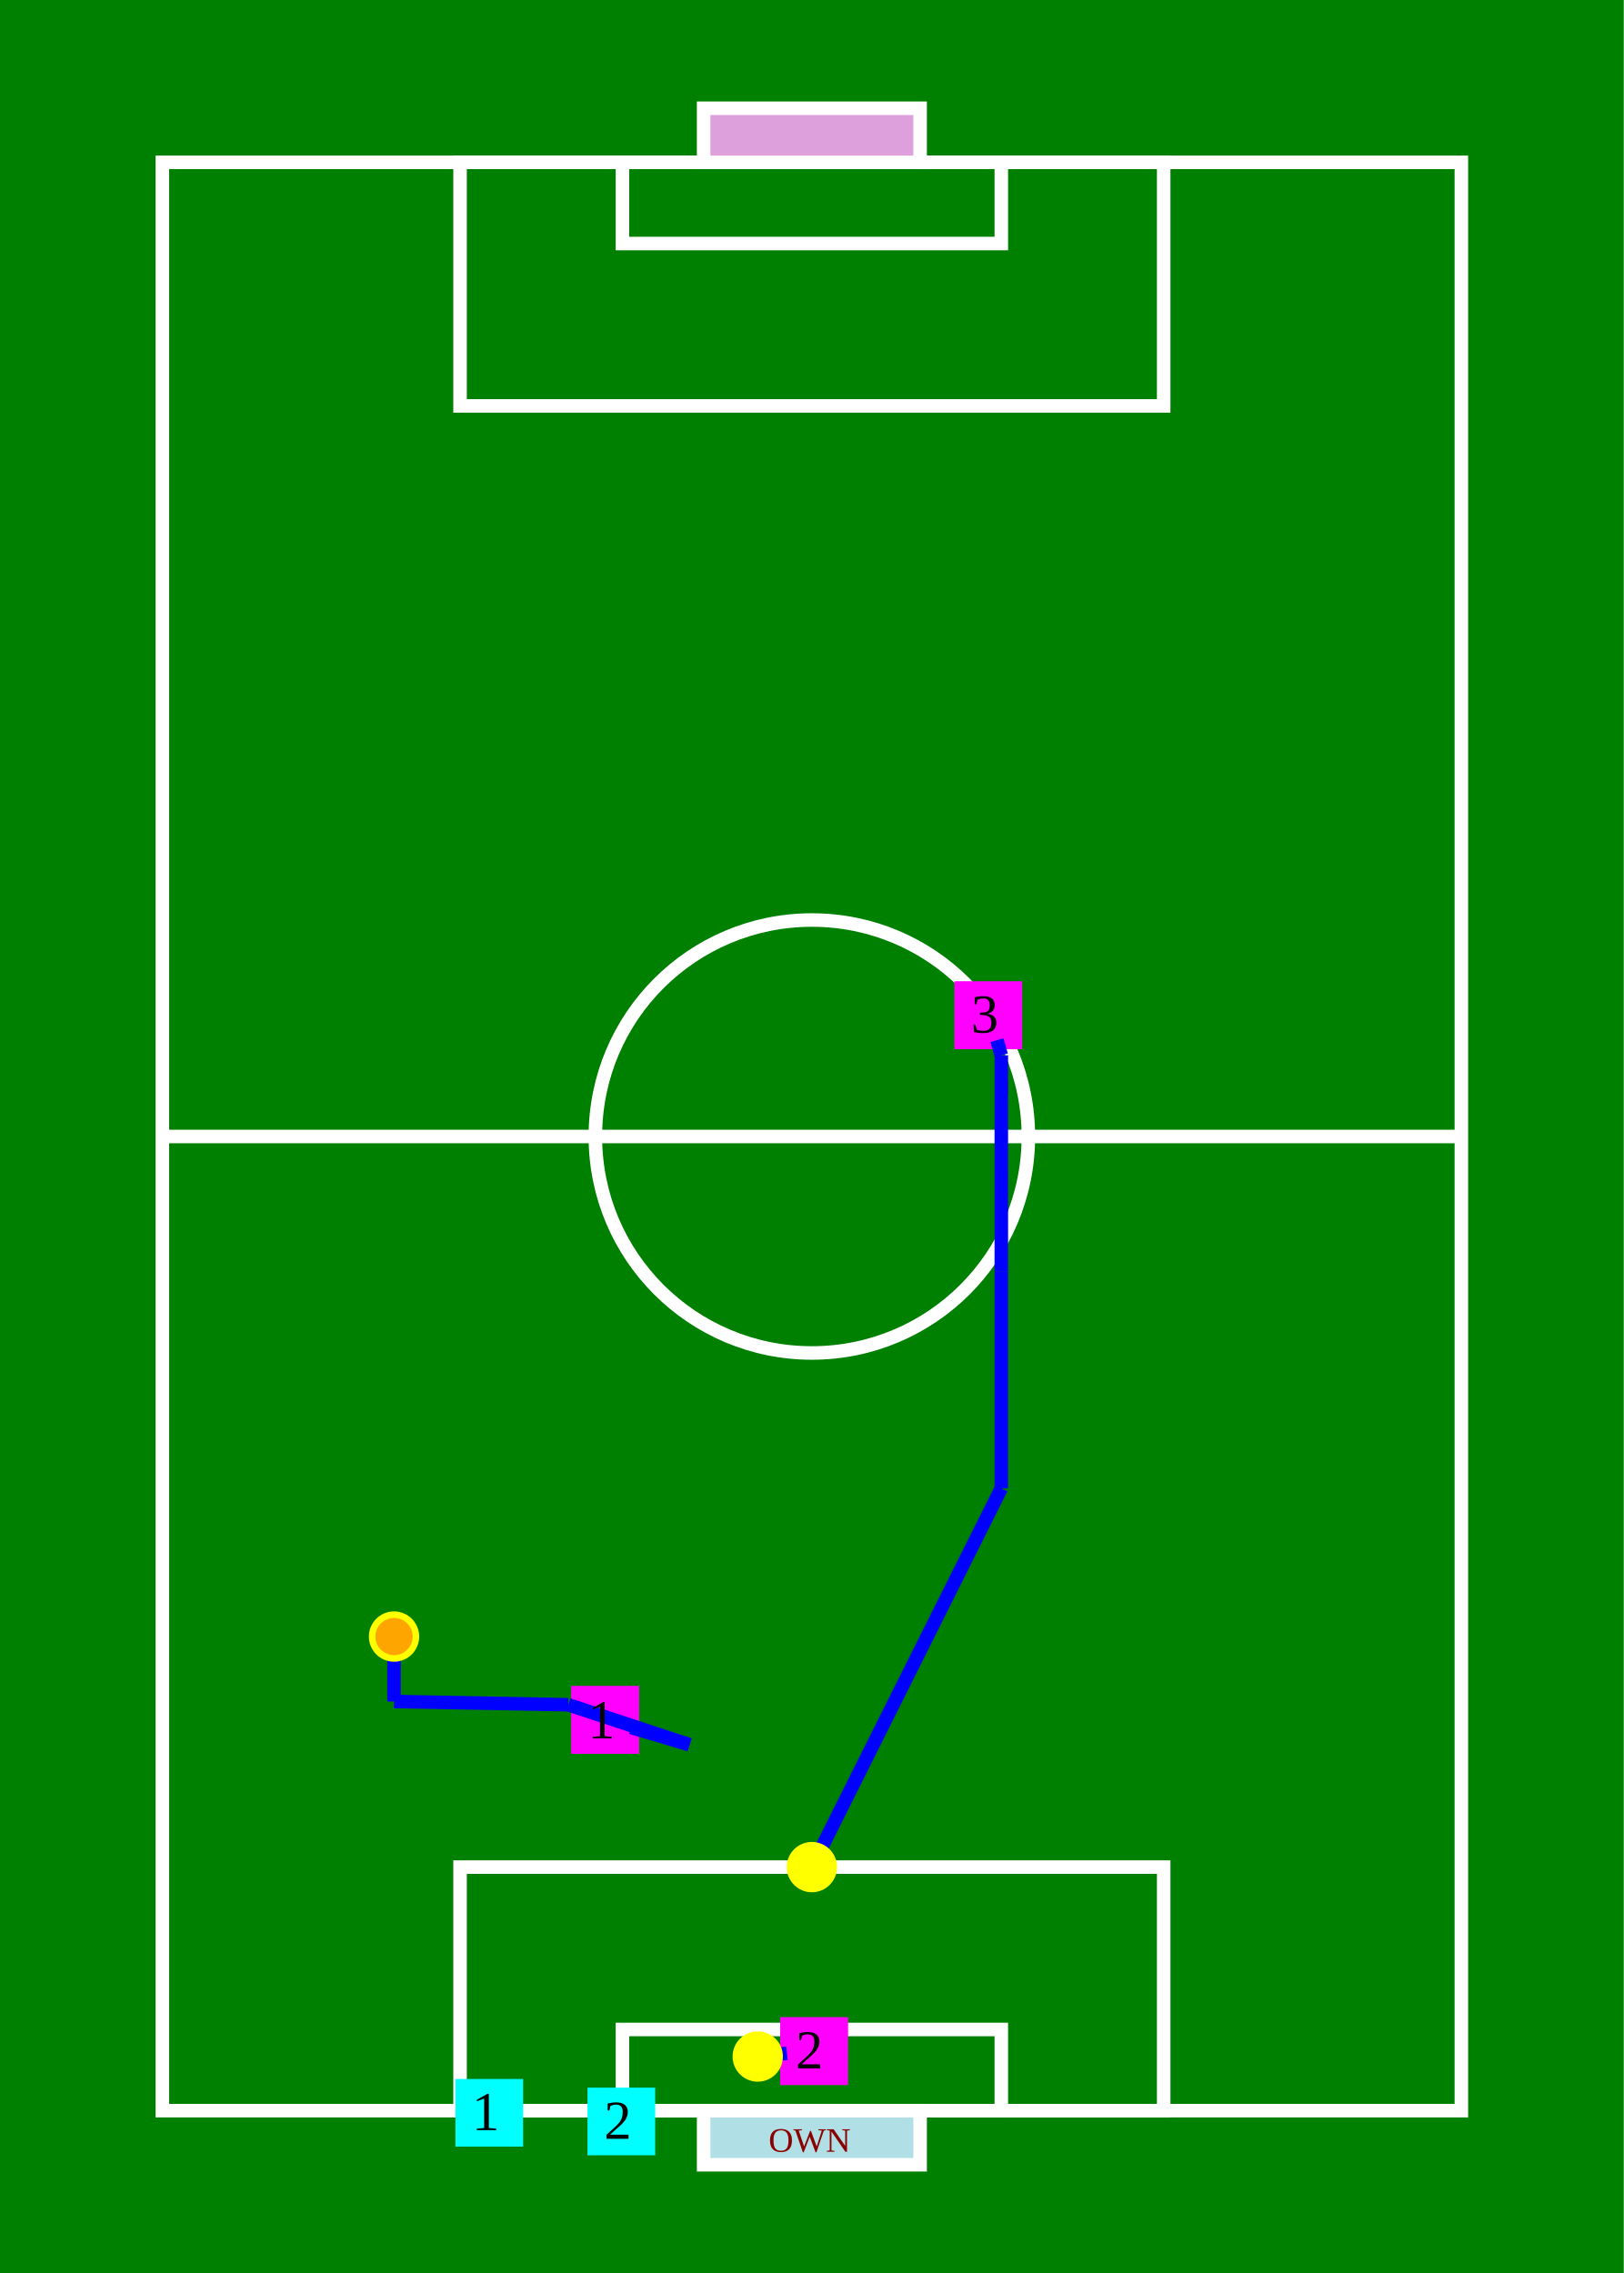
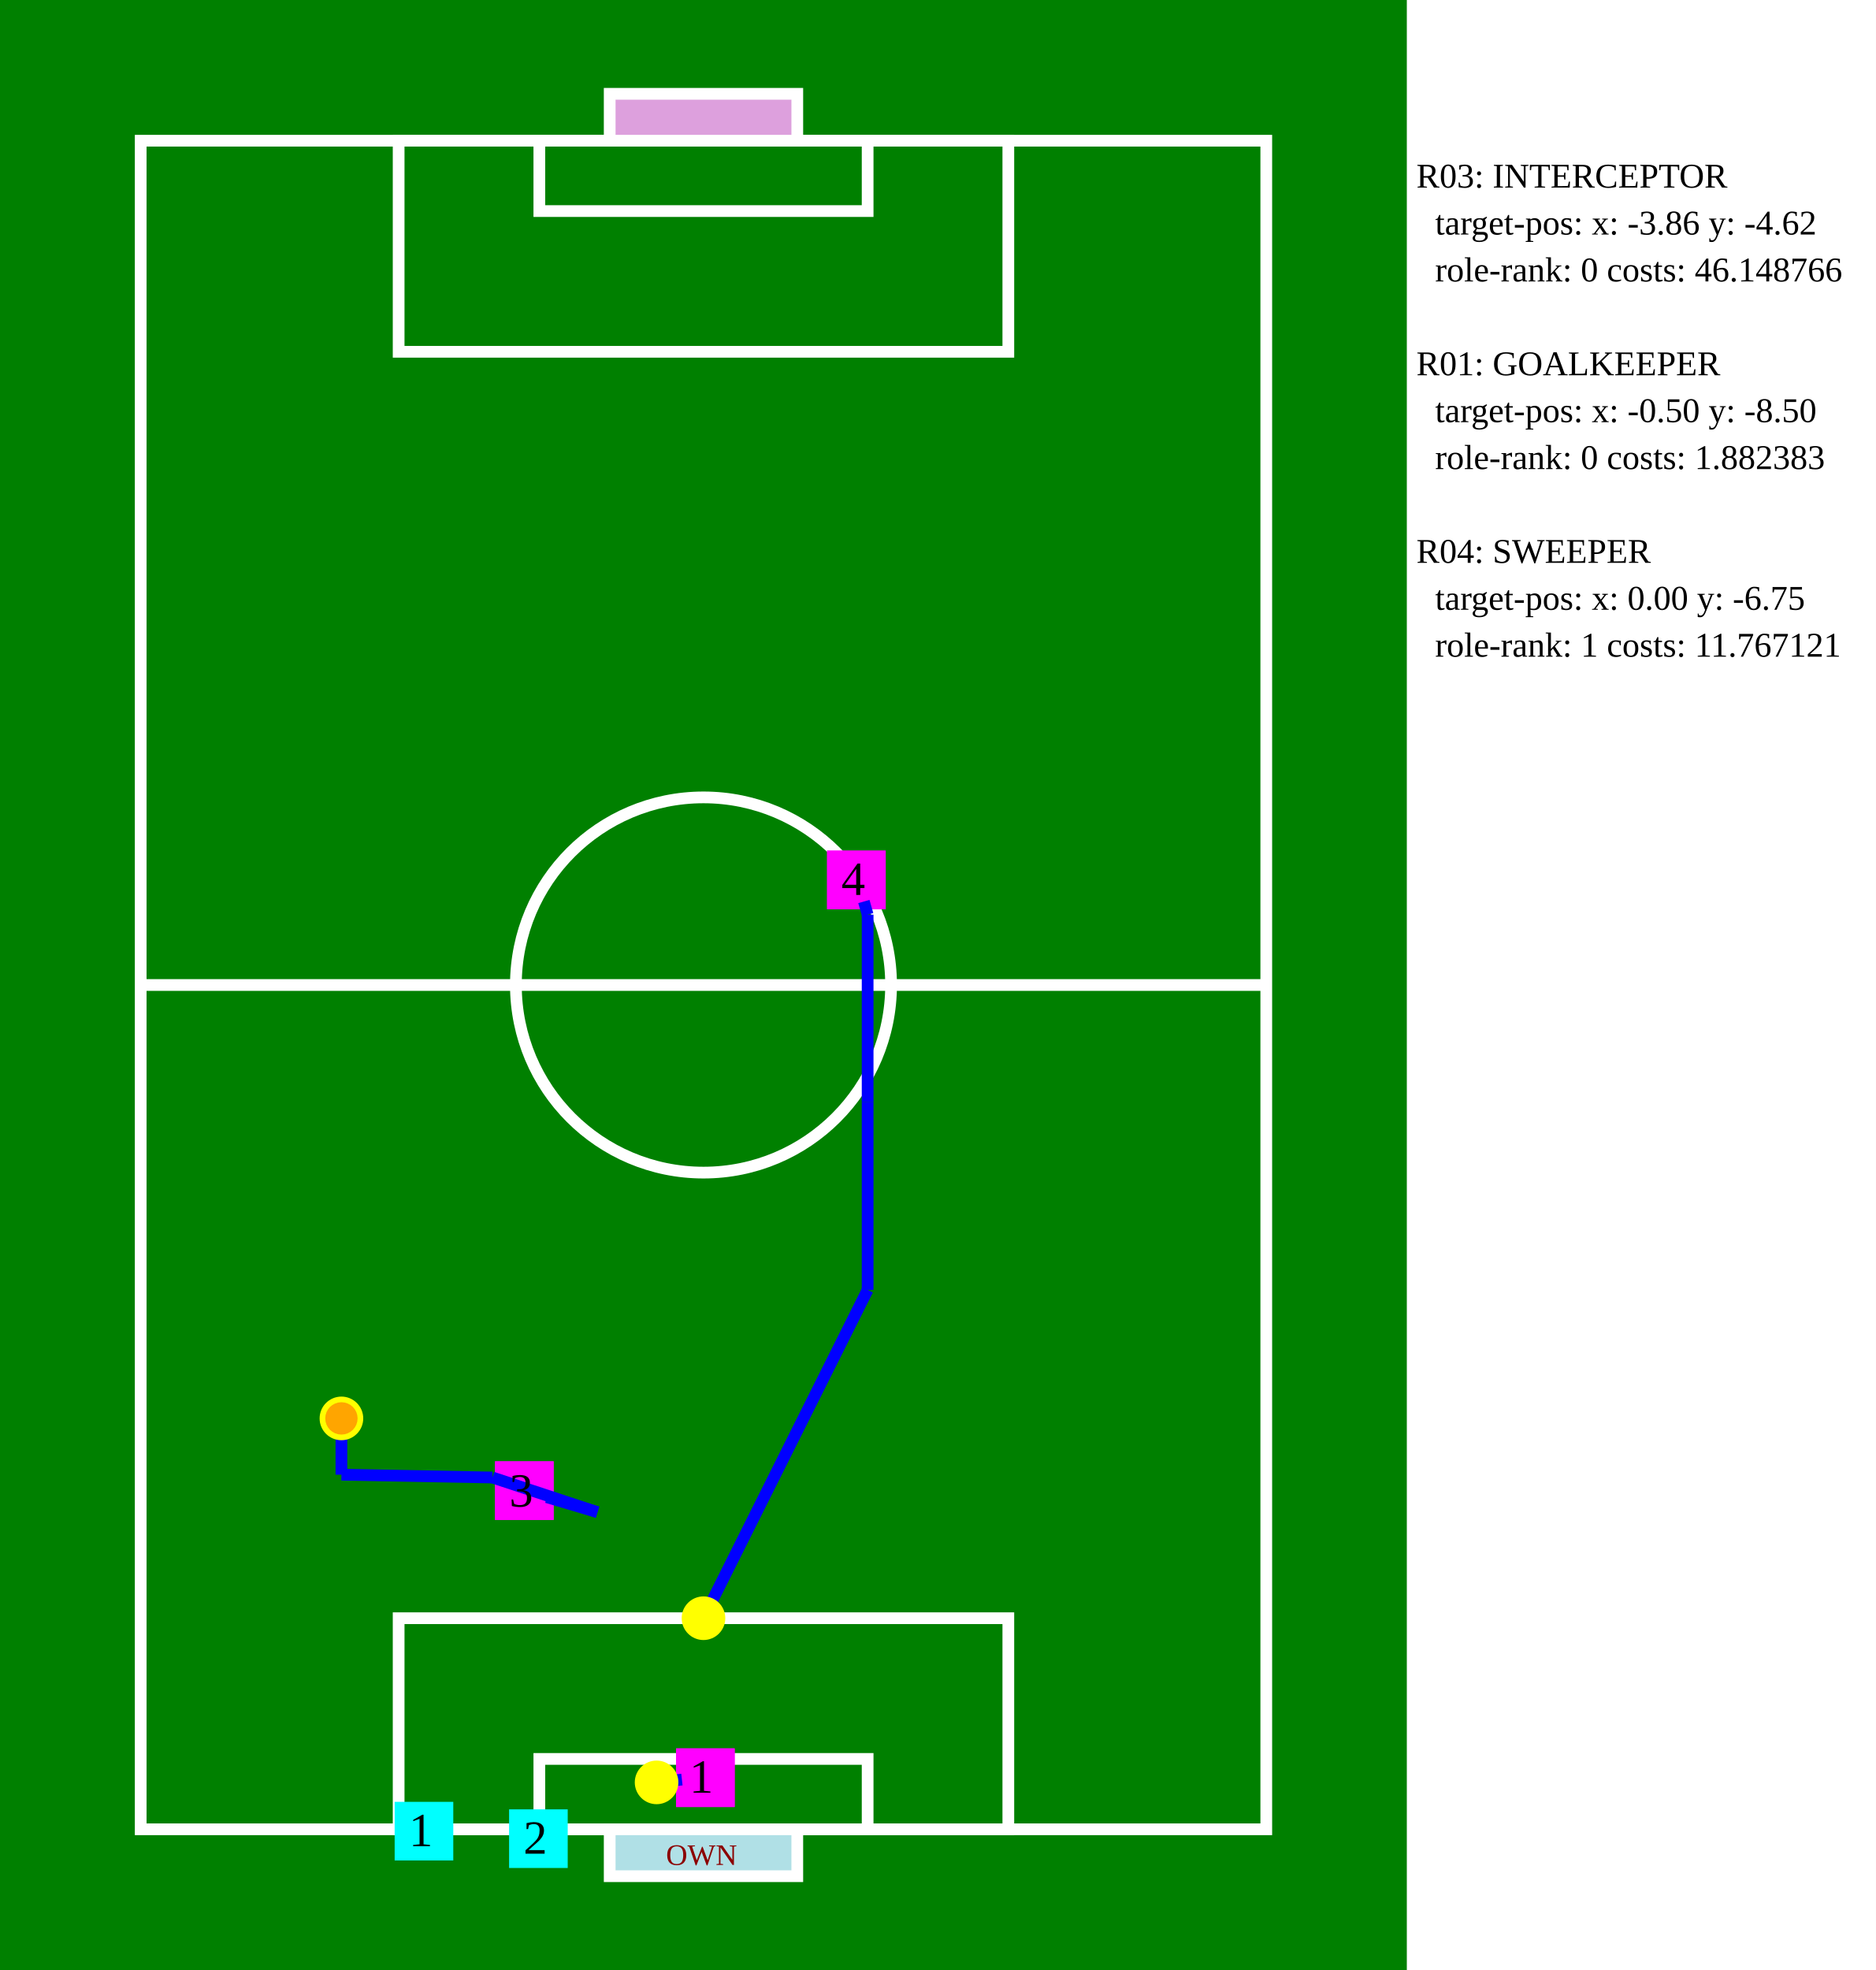
- <svg xmlns="http://www.w3.org/2000/svg" width="15.00cm" height="21.00cm" version="1.1">
+ <svg xmlns="http://www.w3.org/2000/svg" width="20.00cm" height="21.00cm" version="1.1">
  <rect x="0cm" y="0cm" width="15.00cm" height="21.00cm" fill="green" stroke-width="0.02cm" />
+   <rect x="15.00cm" y="0cm" width="5.00cm" height="21.00cm" fill="white" stroke-width="0.02cm" />
+   <text x="15.10cm" y="2.00cm" font-size="14" font-weight-absolute="bold" fill="black">R03: INTERCEPTOR</text>
+   <text x="15.30cm" y="2.50cm" font-size="14" font-weight-absolute="bold" fill="black">target-pos: x: -3.86 y: -4.62</text>
+   <text x="15.30cm" y="3.00cm" font-size="14" font-weight-absolute="bold" fill="black">role-rank: 0 costs: 46.148766</text>
+   <text x="15.10cm" y="4.00cm" font-size="14" font-weight-absolute="bold" fill="black">R01: GOALKEEPER</text>
+   <text x="15.30cm" y="4.50cm" font-size="14" font-weight-absolute="bold" fill="black">target-pos: x: -0.50 y: -8.50</text>
+   <text x="15.30cm" y="5.00cm" font-size="14" font-weight-absolute="bold" fill="black">role-rank: 0 costs: 1.882383</text>
+   <text x="15.10cm" y="6.00cm" font-size="14" font-weight-absolute="bold" fill="black">R04: SWEEPER</text>
+   <text x="15.30cm" y="6.50cm" font-size="14" font-weight-absolute="bold" fill="black">target-pos: x: 0.00 y: -6.75</text>
+   <text x="15.30cm" y="7.00cm" font-size="14" font-weight-absolute="bold" fill="black">role-rank: 1 costs: 11.767121</text>
  <rect x="1.50cm" y="1.50cm" width="12.00cm" height="18.00cm" fill="none" stroke="white" stroke-width="0.125cm" />
  <line x1="1.50cm" y1="10.50cm" x2="13.50cm" y2="10.50cm" stroke-width="0.125cm" stroke="white" />
  <circle cx="7.50cm" cy="10.50cm" r="2.00cm" fill="none" stroke="white" stroke-width="0.125cm" />
  <rect x="4.25cm" y="1.50cm" width="6.50cm" height="2.25cm" fill="green" stroke="white" stroke-width="0.125cm" />
  <rect x="4.25cm" y="17.25cm" width="6.50cm" height="2.25cm" fill="green" stroke="white" stroke-width="0.125cm" />
  <rect x="5.75cm" y="1.50cm" width="3.50cm" height="0.75cm" fill="green" stroke="white" stroke-width="0.125cm" />
  <rect x="5.75cm" y="18.75cm" width="3.50cm" height="0.75cm" fill="green" stroke="white" stroke-width="0.125cm" />
  <rect x="6.50cm" y="1.00cm" width="2.00cm" height="0.50cm" fill="plum" stroke="white" stroke-width="0.125cm" />
  <rect x="6.50cm" y="19.50cm" width="2.00cm" height="0.50cm" fill="powderblue" stroke="white" stroke-width="0.125cm" />
  <text x="7.10cm" y="19.88cm" fill="darkred">OWN</text>
  <rect x="4.27cm" y="19.27cm" width="0.50cm" height="0.50cm" fill="cyan" stroke="cyan" stroke-width="0.125cm" />
  <text x="4.36cm" y="19.68cm" font-size="large" font-weight-absolute="bold" fill="black">1</text>
  <rect x="5.49cm" y="19.35cm" width="0.50cm" height="0.50cm" fill="cyan" stroke="cyan" stroke-width="0.125cm" />
  <text x="5.58cm" y="19.76cm" font-size="large" font-weight-absolute="bold" fill="black">2</text>
  <rect x="5.34cm" y="15.64cm" width="0.50cm" height="0.50cm" fill="magenta" stroke="magenta" stroke-width="0.125cm" />
  <rect x="7.27cm" y="18.70cm" width="0.50cm" height="0.50cm" fill="magenta" stroke="magenta" stroke-width="0.125cm" />
  <rect x="8.88cm" y="9.13cm" width="0.50cm" height="0.50cm" fill="magenta" stroke="magenta" stroke-width="0.125cm" />
  <rect x="5.34cm" y="15.64cm" width="0.50cm" height="0.50cm" fill="magenta" stroke="magenta" stroke-width="0.125cm" />
  <line x1="5.83cm" y1="15.96cm" x2="6.37cm" y2="16.12cm" stroke-width="0.125cm" stroke="blue" />
  <line x1="6.37cm" y1="16.12cm" x2="5.25cm" y2="15.75cm" stroke-width="0.125cm" stroke="blue" />
  <line x1="5.25cm" y1="15.75cm" x2="3.64cm" y2="15.72cm" stroke-width="0.125cm" stroke="blue" />
  <line x1="3.64cm" y1="15.72cm" x2="3.64cm" y2="15.12cm" stroke-width="0.125cm" stroke="blue" />
  <circle cx="3.64cm" cy="15.12cm" r="0.17cm" fill="yellow" stroke="yellow" stroke-width="0.125cm" />
  <rect x="7.27cm" y="18.70cm" width="0.50cm" height="0.50cm" fill="magenta" stroke="magenta" stroke-width="0.125cm" />
  <line x1="7.27cm" y1="18.97cm" x2="7.00cm" y2="19.00cm" stroke-width="0.125cm" stroke="blue" />
  <circle cx="7.00cm" cy="19.00cm" r="0.17cm" fill="yellow" stroke="yellow" stroke-width="0.125cm" />
  <rect x="8.88cm" y="9.13cm" width="0.50cm" height="0.50cm" fill="magenta" stroke="magenta" stroke-width="0.125cm" />
  <line x1="9.21cm" y1="9.61cm" x2="9.25cm" y2="9.75cm" stroke-width="0.125cm" stroke="blue" />
  <line x1="9.25cm" y1="9.75cm" x2="9.25cm" y2="11.75cm" stroke-width="0.125cm" stroke="blue" />
  <line x1="9.25cm" y1="11.75cm" x2="9.25cm" y2="13.75cm" stroke-width="0.125cm" stroke="blue" />
  <line x1="9.25cm" y1="13.75cm" x2="7.50cm" y2="17.25cm" stroke-width="0.125cm" stroke="blue" />
  <circle cx="7.50cm" cy="17.25cm" r="0.17cm" fill="yellow" stroke="yellow" stroke-width="0.125cm" />
-   <text x="5.43cm" y="16.06cm" font-size="large" font-weight-absolute="bold" fill="black">1</text>
-   <text x="7.35cm" y="19.11cm" font-size="large" font-weight-absolute="bold" fill="black">2</text>
-   <text x="8.97cm" y="9.54cm" font-size="large" font-weight-absolute="bold" fill="black">3</text>
+   <text x="5.43cm" y="16.06cm" font-size="large" font-weight-absolute="bold" fill="black">3</text>
+   <text x="7.35cm" y="19.11cm" font-size="large" font-weight-absolute="bold" fill="black">1</text>
+   <text x="8.97cm" y="9.54cm" font-size="large" font-weight-absolute="bold" fill="black">4</text>
  <circle cx="3.64cm" cy="15.12cm" r="0.11cm" fill="orange" stroke="orange" stroke-width="0.125cm" />
</svg>
